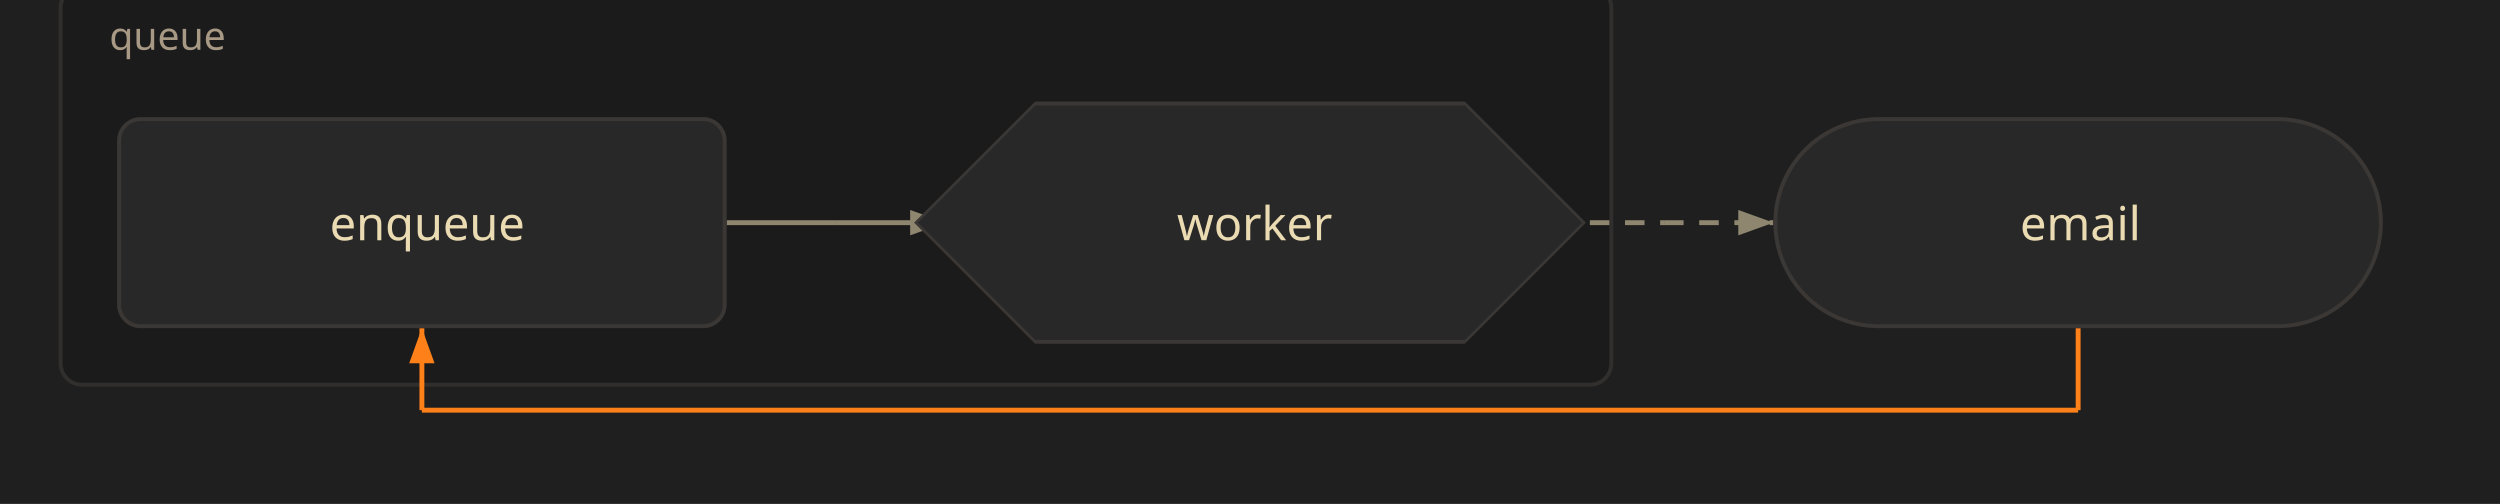
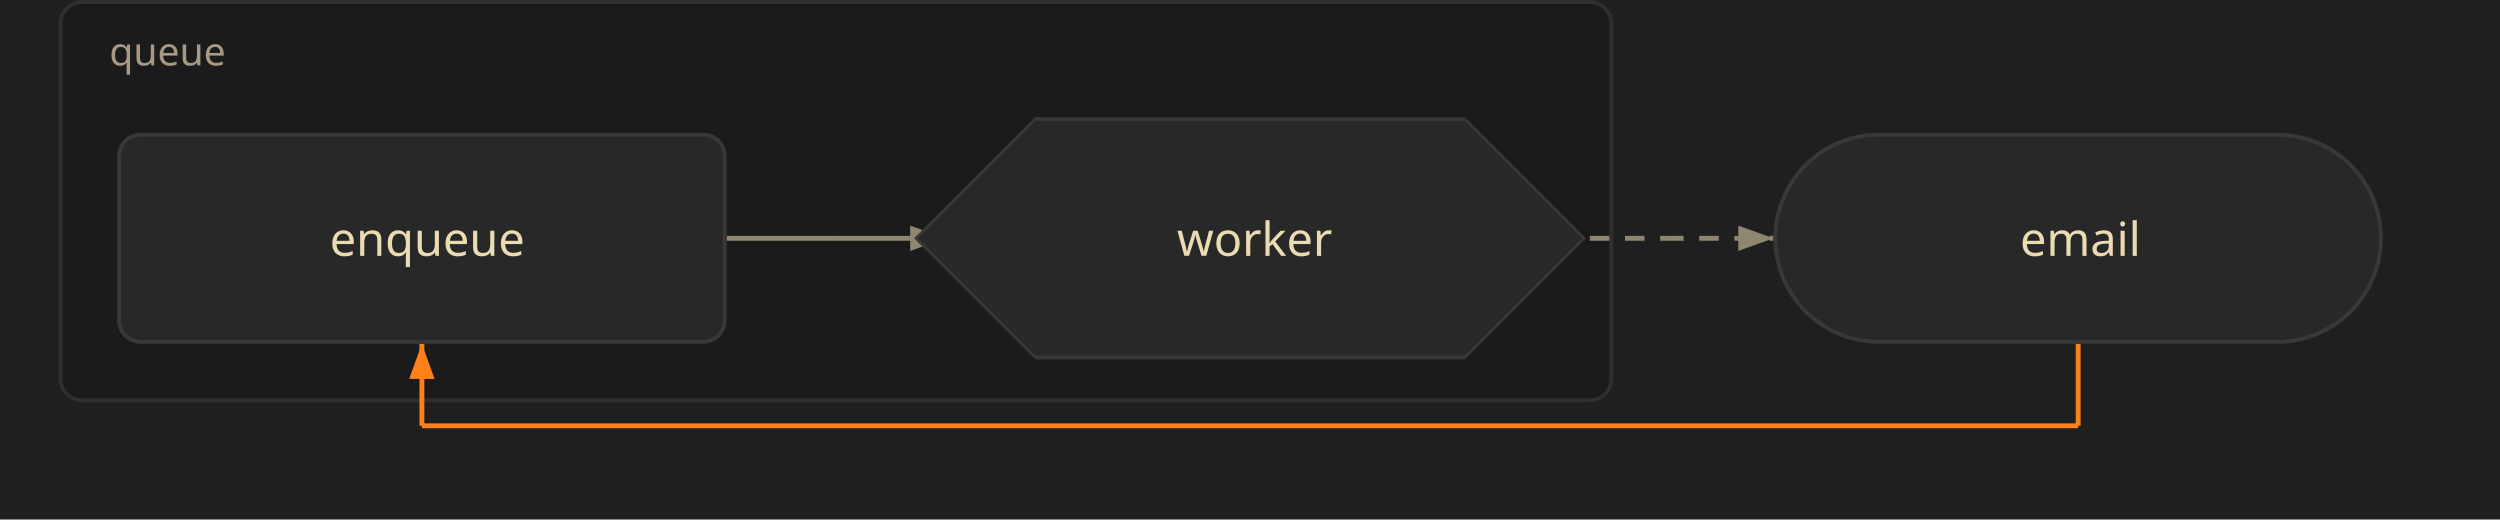
- <svg xmlns="http://www.w3.org/2000/svg" width="640" height="129" viewBox="0 0 640 129" font-family="'IBM Plex Sans', sans-serif" font-kerning="normal">
-   <rect width="640" height="129" fill="#1f1f1f" />
+ <svg xmlns="http://www.w3.org/2000/svg" width="640" height="133" viewBox="0 -4 640 133" role="img" aria-label="diagram" font-family="'IBM Plex Sans', sans-serif" style="font-kerning:normal">
+   <rect x="0" y="-4" width="640" height="133" fill="#1f1f1f" />
  <rect x="15" y="-4" width="398" height="103" rx="6" fill="#1b1b1b" />
  <rect x="15.5" y="-3.5" width="397" height="102" rx="5.5" fill="none" stroke="#312f2d" stroke-width="1" />
  <rect x="186" y="56.38" width="28" height="1.25" rx="0" fill="#8f8670" />
  <rect x="214" y="56.38" width="28" height="1.25" rx="0" fill="#8f8670" />
  <path d="M242 57L233 60.25L233 53.75Z" fill="#8f8670" />
  <rect x="398" y="56.38" width="5" height="1.25" rx="0" fill="#8f8670" />
  <rect x="407" y="56.38" width="5" height="1.25" rx="0" fill="#8f8670" />
  <rect x="416" y="56.38" width="5" height="1.25" rx="0" fill="#8f8670" />
  <rect x="425" y="56.38" width="1" height="1.25" rx="0" fill="#8f8670" />
  <rect x="426" y="56.38" width="5" height="1.25" rx="0" fill="#8f8670" />
  <rect x="435" y="56.38" width="5" height="1.25" rx="0" fill="#8f8670" />
  <rect x="444" y="56.38" width="5" height="1.25" rx="0" fill="#8f8670" />
  <rect x="453" y="56.38" width="1" height="1.25" rx="0" fill="#8f8670" />
  <path d="M454 57L445 60.25L445 53.75Z" fill="#8f8670" />
  <rect x="531.38" y="84" width="1.25" height="21" rx="0" fill="#fe8019" />
  <rect x="108" y="104.38" width="424" height="1.25" rx="0" fill="#fe8019" />
  <rect x="107.38" y="84" width="1.25" height="21" rx="0" fill="#fe8019" />
  <path d="M108 84L111.25 93L104.75 93Z" fill="#fe8019" />
  <rect x="30" y="30" width="156" height="54" rx="6" fill="#282828" />
  <rect x="30.5" y="30.5" width="155" height="53" rx="5.5" fill="none" stroke="#3a3735" stroke-width="1" />
  <path d="M265 26L375 26L406 57L375 88L265 88L234 57Z" fill="#3a3735" />
  <path d="M265 27L375 27L405 57L375 87L265 87L235 57Z" fill="#282828" />
  <rect x="454" y="30" width="156" height="54" rx="27" fill="#282828" />
  <rect x="454.5" y="30.5" width="155" height="53" rx="26.5" fill="none" stroke="#3a3735" stroke-width="1" />
  <text x="28" y="12.75" font-size="10" font-weight="400" fill="#a89984" xml:space="preserve">queue</text>
  <text x="84.41" y="61.5" font-size="12" font-weight="400" fill="#ebdbb2" xml:space="preserve">enqueue</text>
  <text x="301.3" y="61.5" font-size="12" font-weight="400" fill="#ebdbb2" xml:space="preserve">worker</text>
  <text x="517.13" y="61.5" font-size="12" font-weight="400" fill="#ebdbb2" xml:space="preserve">email</text>
</svg>
